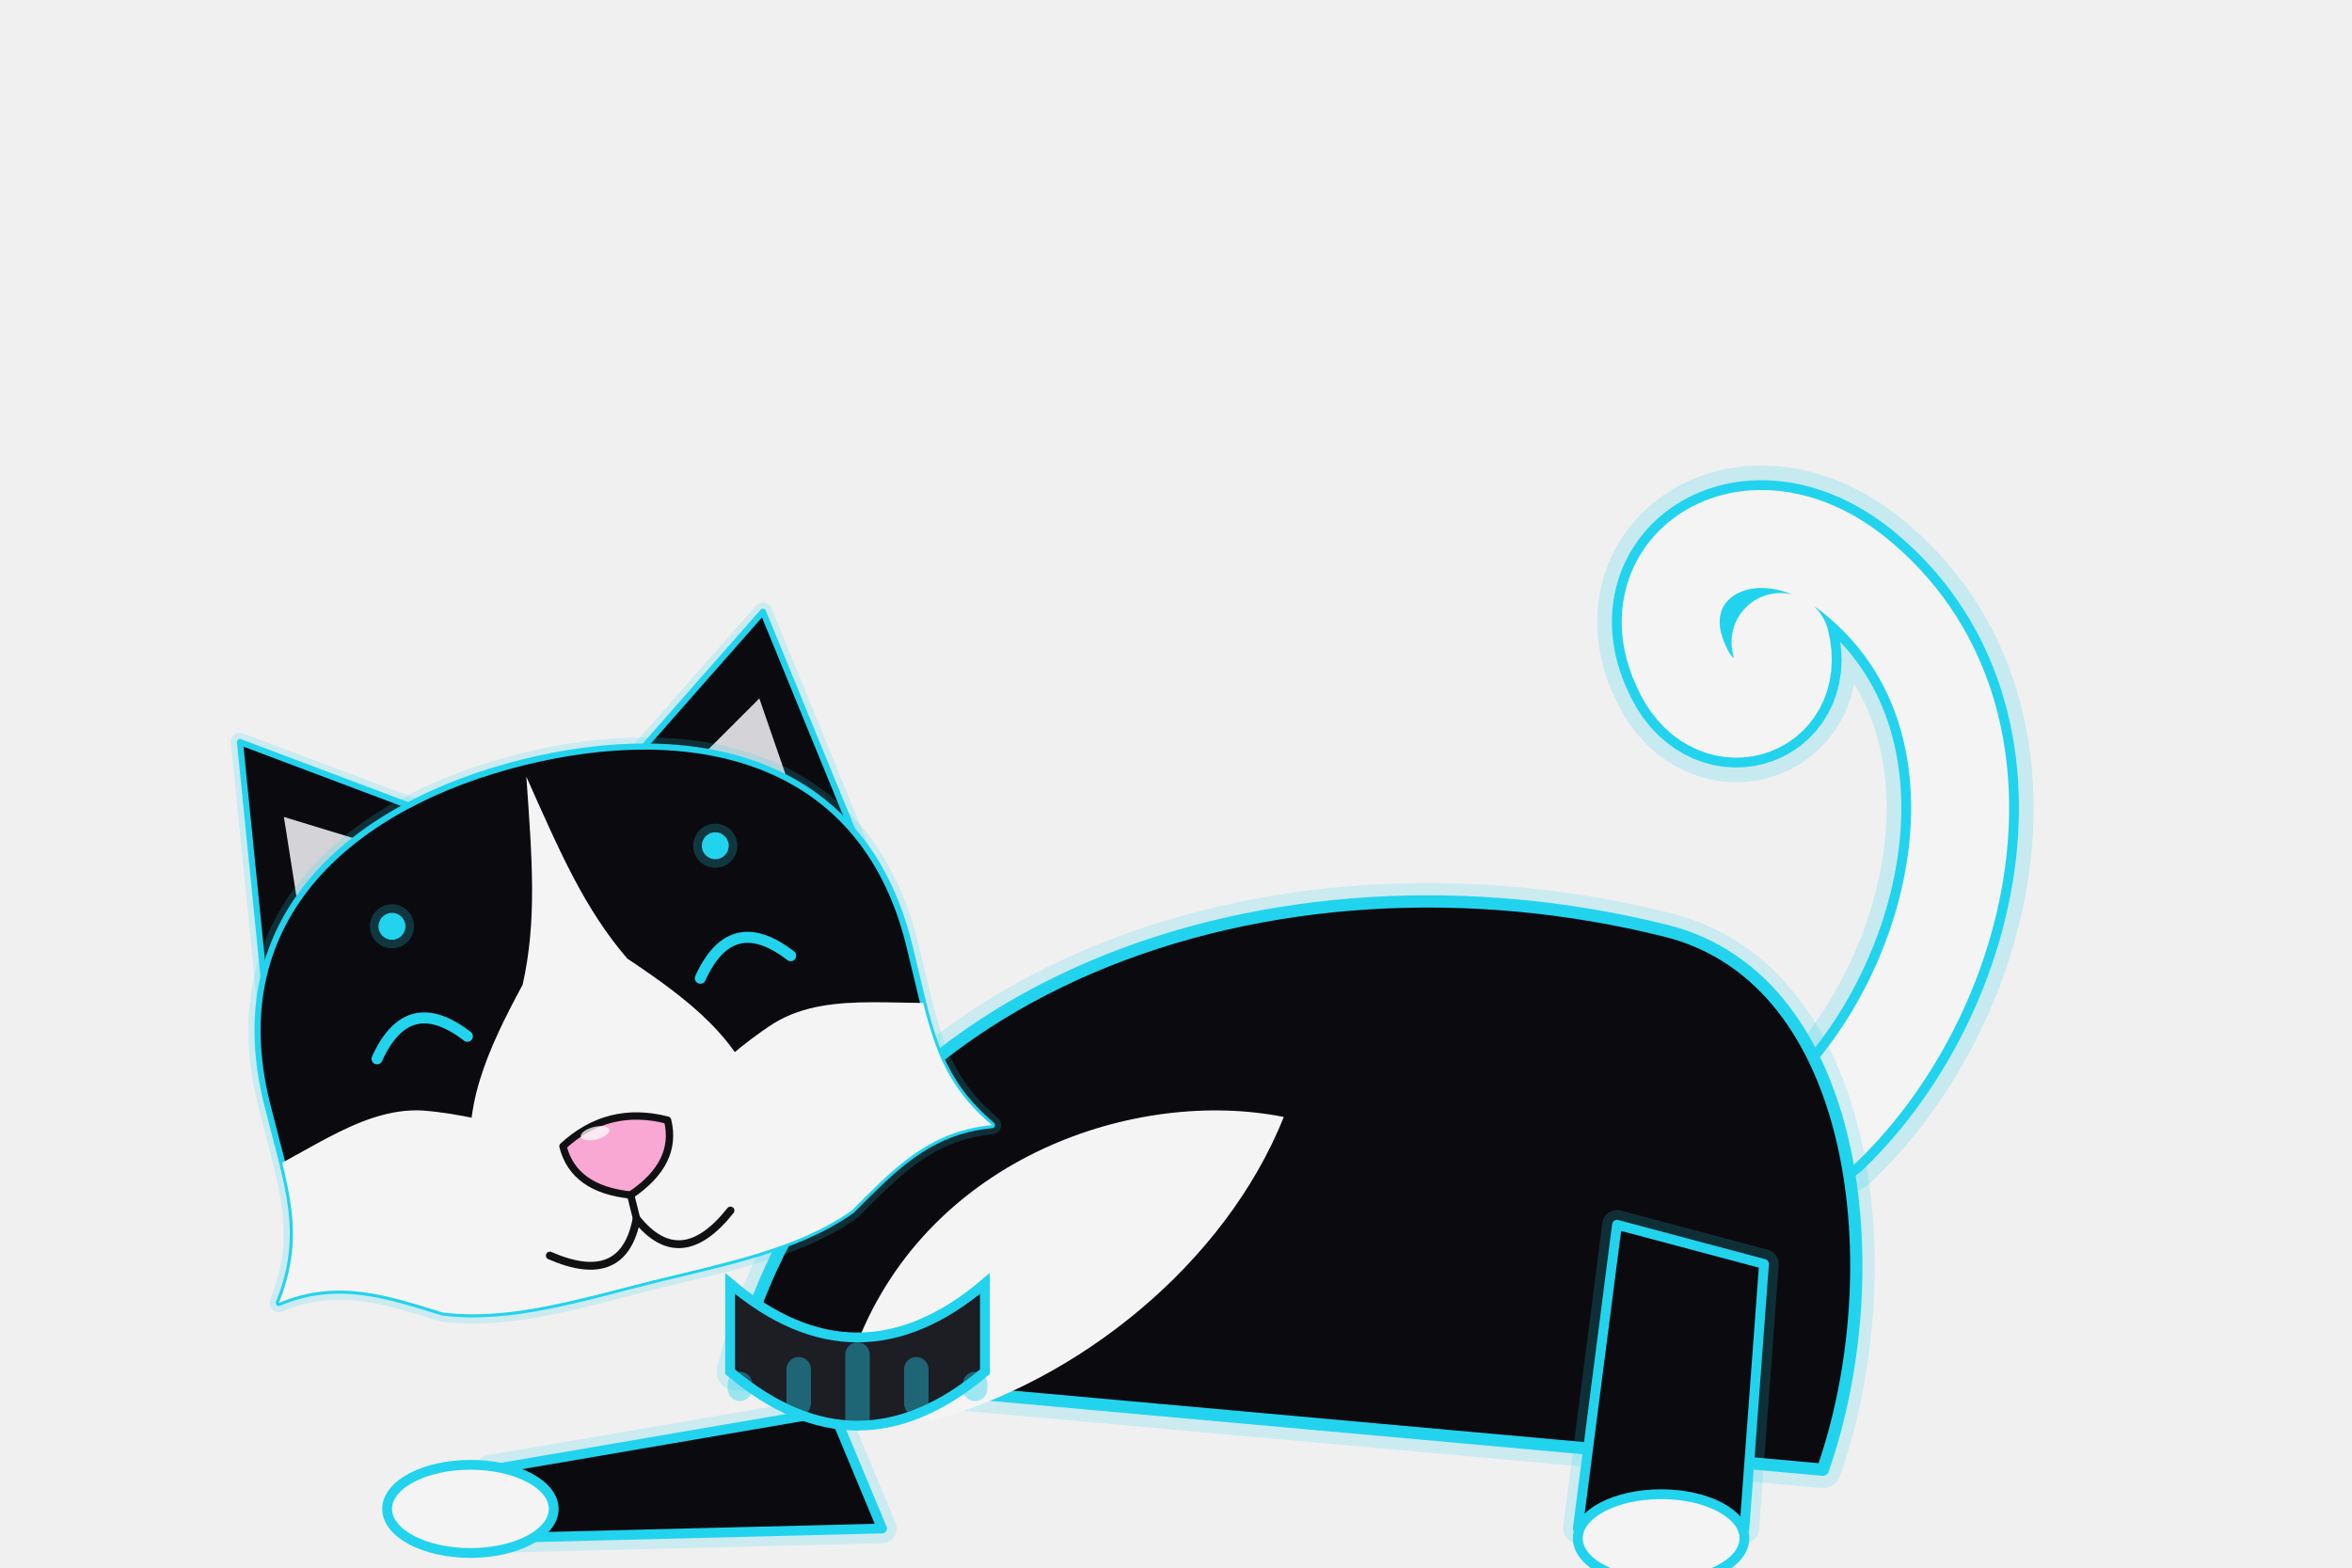
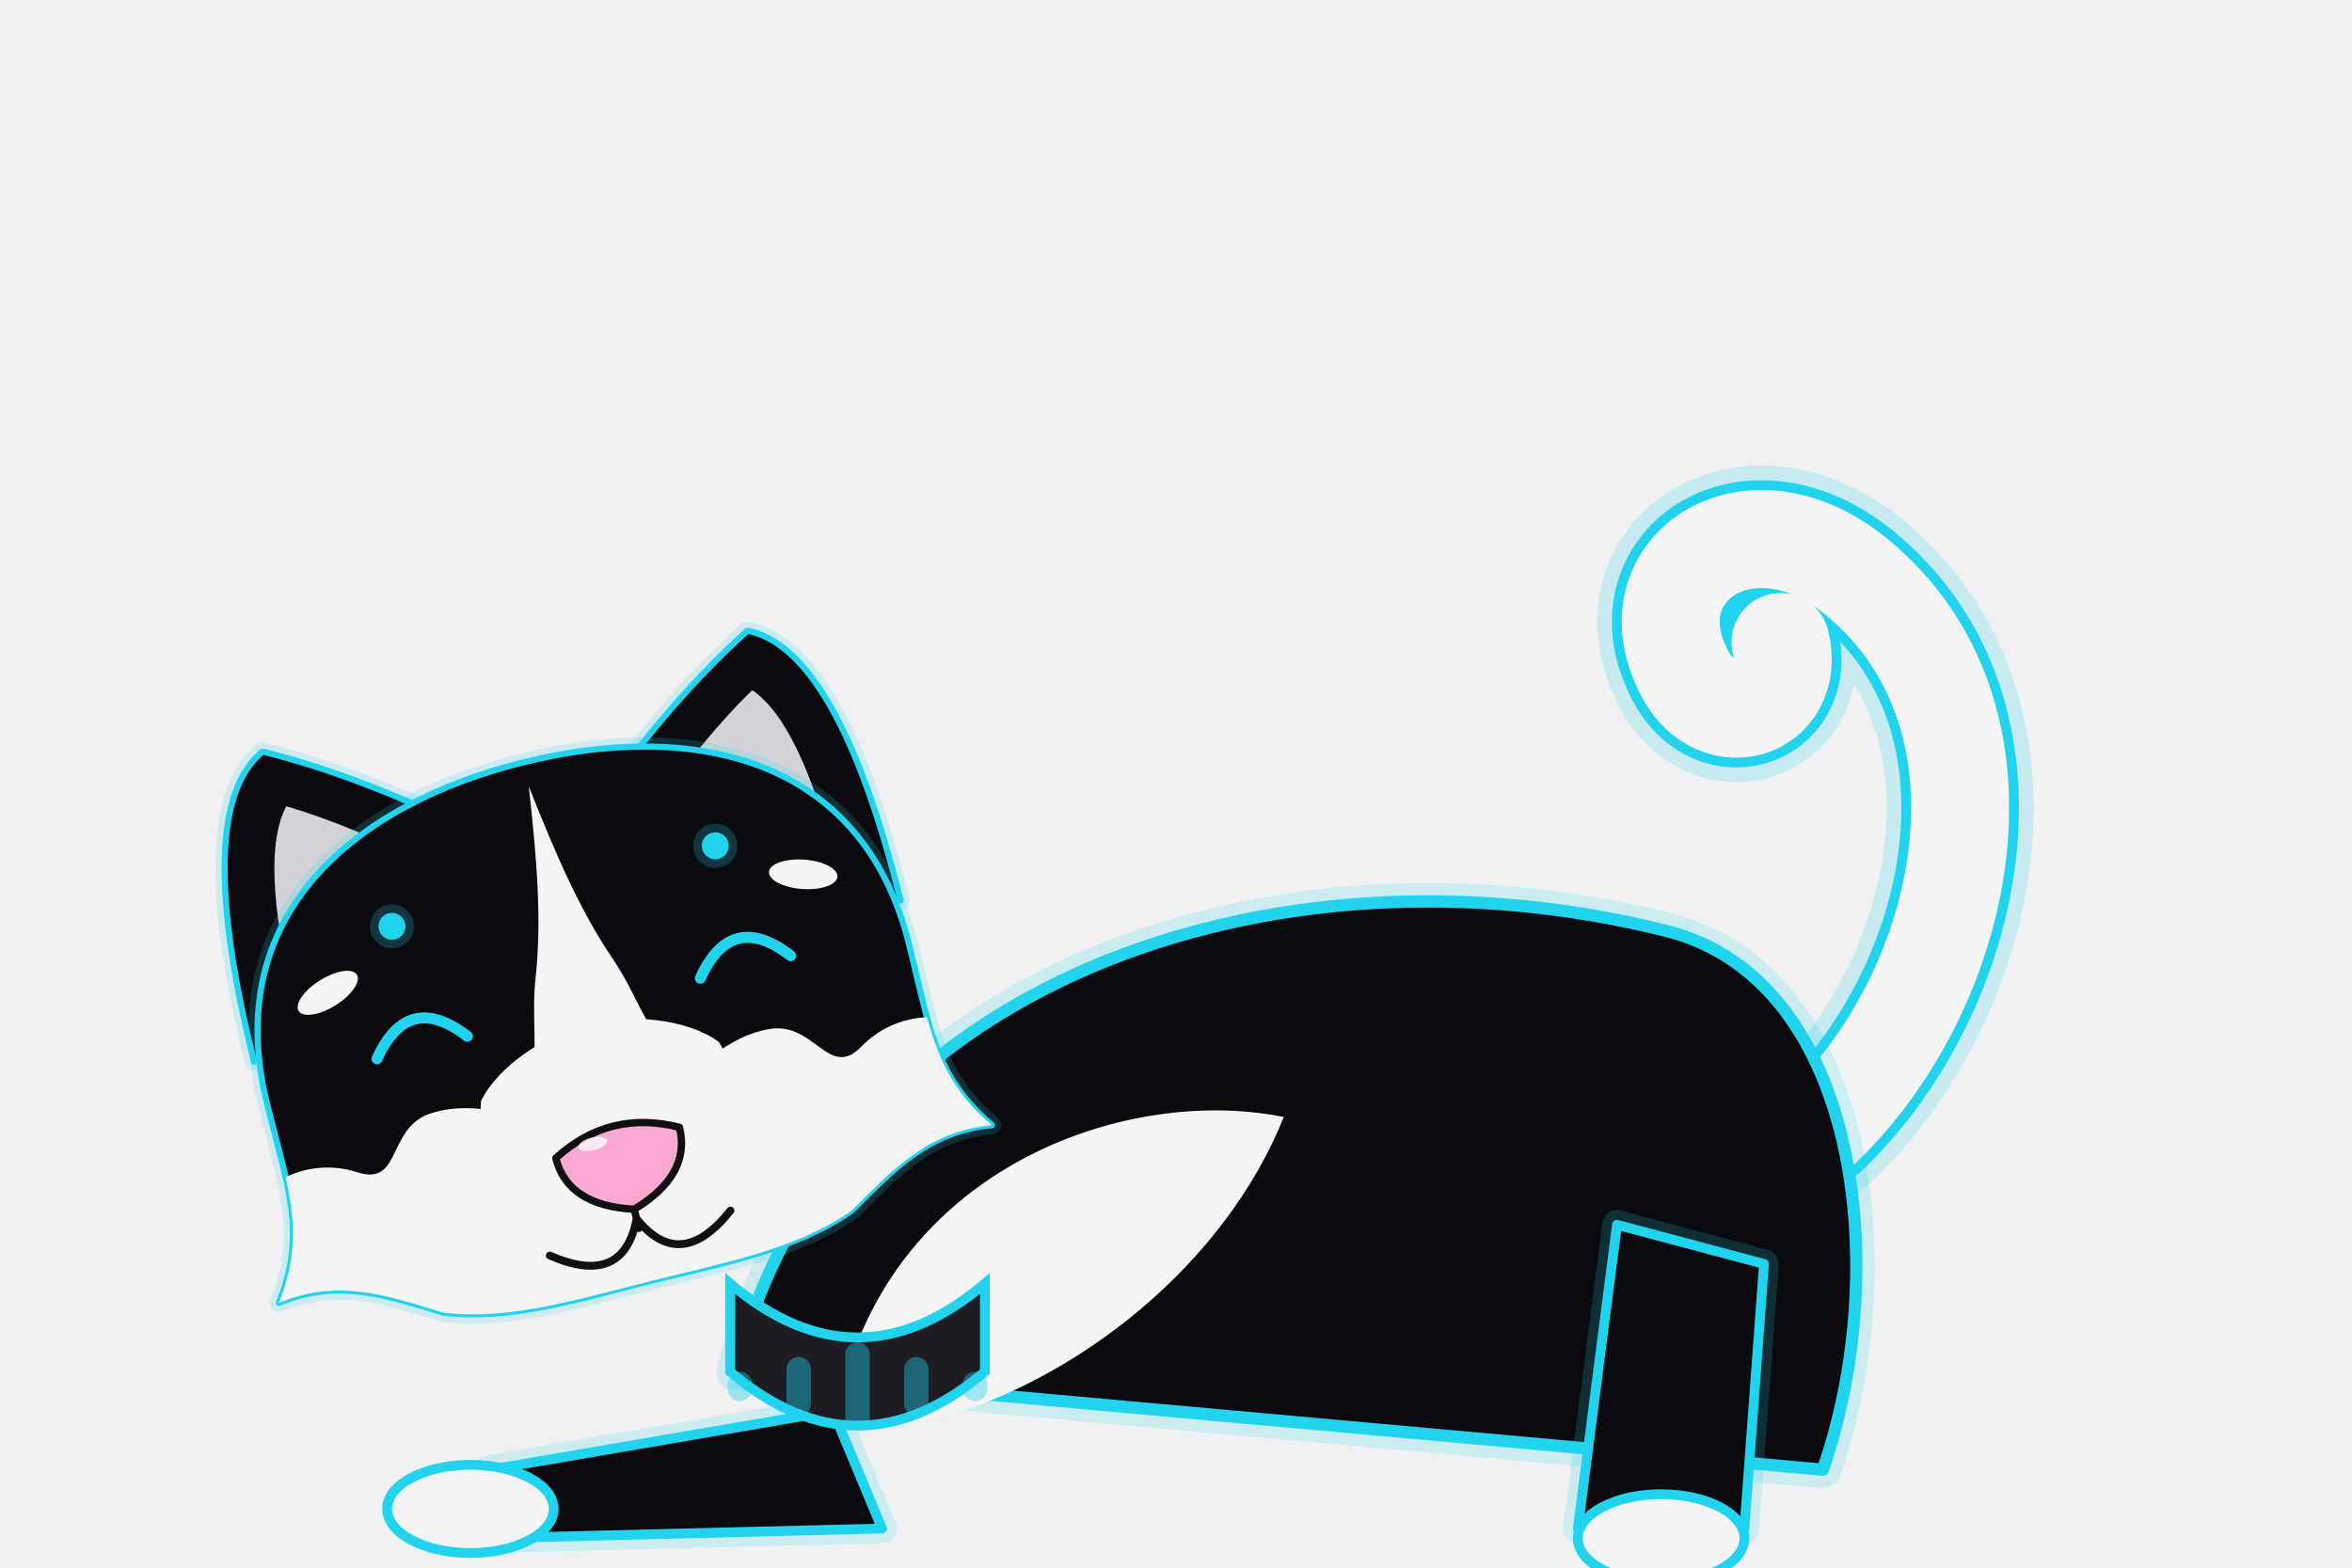
<svg xmlns="http://www.w3.org/2000/svg" viewBox="0 0 480 320" width="480" height="320">
  <defs>
    <clipPath id="c">
      <path d="M105,150 C105,70 170,40 240,40 C310,40 375,70 375,150 C375,185 372,205 390,230 C364,226 346,238 326,250 C300,260 270,258 240,258 C210,258 180,260 154,250 C134,238 116,226 90,230 C108,205 105,185 105,150 Z" />
    </clipPath>
  </defs>
  <g transform="translate(372 230) rotate(-30) scale(1)">
    <path d="M0,0 C40,-10 78,-52 62,-94 C52,-120 24,-118 22,-96 C20,-80 38,-76 42,-90" fill="none" stroke="#22d3ee" stroke-opacity=".2" stroke-width="30" stroke-linecap="round" />
    <path d="M0,0 C40,-10 78,-52 62,-94 C52,-120 24,-118 22,-96 C20,-80 38,-76 42,-90" fill="none" stroke="#22d3ee" stroke-width="24" stroke-linecap="round" />
    <path d="M0,0 C40,-10 78,-52 62,-94 C52,-120 24,-118 22,-96 C20,-80 38,-76 42,-90" fill="none" stroke="#f4f4f5" stroke-width="20" stroke-linecap="round" />
  </g>
  <path d="M150,280 C170,200 260,170 340,190 C380,200 386,260 372,300 Z" fill="none" stroke="#22d3ee" stroke-opacity=".18" stroke-width="7.5" stroke-linejoin="round" />
  <path d="M150,280 C170,200 260,170 340,190 C380,200 386,260 372,300 Z" fill="#0b0b0f" stroke="#22d3ee" stroke-width="2.5" stroke-linejoin="round" />
  <path d="M175,274 C190,236 232,222 262,228 C250,258 220,282 190,290 Z" fill="#f4f4f5" />
  <path d="M330,250 L322,312 L356,312 L360,258 Z" fill="none" stroke="#22d3ee" stroke-opacity=".18" stroke-width="6" stroke-linejoin="round" />
  <path d="M330,250 L322,312 L356,312 L360,258 Z" fill="#0b0b0f" stroke="#22d3ee" stroke-width="2" stroke-linejoin="round" />
  <ellipse cx="339" cy="314" rx="17" ry="9" fill="#f4f4f5" stroke="#22d3ee" stroke-width="2" transform="rotate(0 339 314)" />
  <path d="M170,288 L100,300 L100,314 L180,312 Z" fill="none" stroke="#22d3ee" stroke-opacity=".18" stroke-width="6" stroke-linejoin="round" />
  <path d="M170,288 L100,300 L100,314 L180,312 Z" fill="#0b0b0f" stroke="#22d3ee" stroke-width="2" stroke-linejoin="round" />
  <ellipse cx="96" cy="308" rx="17" ry="9" fill="#f4f4f5" stroke="#22d3ee" stroke-width="2" transform="rotate(0 96 308)" />
  <g transform="translate(120 209) rotate(-14) scale(0.5) translate(-240 -150)">
    <g transform="rotate(0 160 90)">
-       <path d="M112,128 L130,4 L214,62 Z" fill="none" stroke="#22d3ee" stroke-opacity=".18" stroke-width="7.5" stroke-linejoin="round" />
-       <path d="M112,128 L130,4 L214,62 Z" fill="#0b0b0f" stroke="#22d3ee" stroke-width="2.5" stroke-linejoin="round" />
-       <path d="M134,106 L140,38 L190,68 Z" fill="#d4d4d8" />
+       <path d="M104,132 Q104,26 138,10 Q176,30 220,68 Z" fill="none" stroke="#22d3ee" stroke-opacity=".18" stroke-width="7.5" stroke-linejoin="round" />
+       <path d="M104,132 Q104,26 138,10 Q176,30 220,68 Z" fill="#0b0b0f" stroke="#22d3ee" stroke-width="2.5" stroke-linejoin="round" />
+       <path d="M126,112 Q126,52 142,34 Q166,48 196,74 Z" fill="#d4d4d8" />
    </g>
    <g transform="rotate(0 320 90)">
-       <path d="M368,128 L350,4 L266,62 Z" fill="none" stroke="#22d3ee" stroke-opacity=".18" stroke-width="7.5" stroke-linejoin="round" />
-       <path d="M368,128 L350,4 L266,62 Z" fill="#0b0b0f" stroke="#22d3ee" stroke-width="2.5" stroke-linejoin="round" />
-       <path d="M346,106 L340,38 L290,68 Z" fill="#d4d4d8" />
+       <path d="M376,132 Q376,26 342,10 Q304,30 260,68 Z" fill="none" stroke="#22d3ee" stroke-opacity=".18" stroke-width="7.5" stroke-linejoin="round" />
+       <path d="M376,132 Q376,26 342,10 Q304,30 260,68 Z" fill="#0b0b0f" stroke="#22d3ee" stroke-width="2.5" stroke-linejoin="round" />
+       <path d="M354,112 Q354,52 338,34 Q314,48 284,74 Z" fill="#d4d4d8" />
    </g>
    <path d="M105,150 C105,70 170,40 240,40 C310,40 375,70 375,150 C375,185 372,205 390,230 C364,226 346,238 326,250 C300,260 270,258 240,258 C210,258 180,260 154,250 C134,238 116,226 90,230 C108,205 105,185 105,150 Z" fill="none" stroke="#22d3ee" stroke-opacity=".18" stroke-width="7.5" stroke-linejoin="round" />
    <path d="M105,150 C105,70 170,40 240,40 C310,40 375,70 375,150 C375,185 372,205 390,230 C364,226 346,238 326,250 C300,260 270,258 240,258 C210,258 180,260 154,250 C134,238 116,226 90,230 C108,205 105,185 105,150 Z" fill="#0b0b0f" stroke="#22d3ee" stroke-width="2.5" stroke-linejoin="round" />
    <g clip-path="url(#c)">
-       <path d="M240,46 C246,80 250,104 262,128 C282,150 300,172 300,200 C300,240 280,262 240,262 C200,262 180,240 180,200 C180,172 198,150 218,128 C230,104 234,80 240,46 Z" fill="#f4f4f5" />
-       <path d="M80,180 C112,176 140,160 166,168 C196,178 214,196 240,196 C266,196 284,178 314,168 C340,160 368,176 400,180 L400,270 L80,270 Z" fill="#f4f4f5" />
+       <path d="M240,50 C244,80 248,104 256,126 C262,142 262,156 270,172 L210,172 C218,156 218,142 224,126 C232,104 236,80 240,50 Z" fill="#f4f4f5" />
+       <path d="M80,196 C96,178 118,176 134,186 C150,196 150,172 168,170 C190,168 208,184 224,190 C232,150 248,150 256,190 C272,184 290,168 312,170 C330,172 330,196 346,186 C362,176 384,178 400,196 L400,270 L80,270 Z" fill="#f4f4f5" />
+       <path d="M190,170 C200,158 222,150 240,150 C258,150 280,158 290,170 C300,200 292,262 240,262 C188,262 180,200 190,170 Z" fill="#f4f4f5" />
+       <ellipse cx="140" cy="112" rx="14" ry="6" fill="#f4f4f5" transform="rotate(-18 140 112)" />
+       <ellipse cx="340" cy="112" rx="14" ry="6" fill="#f4f4f5" transform="rotate(18 340 112)" />
    </g>
-     <path d="M218,196 Q240,184 262,196 Q262,214 240,222 Q218,214 218,196 Z" fill="#f9a8d4" stroke="#111114" stroke-width="3" stroke-linejoin="round" />
-     <ellipse cx="232" cy="194" rx="6" ry="2.6" fill="#fff" fill-opacity=".75" />
-     <path d="M240,222 L240,232" stroke="#111114" stroke-width="3" stroke-linecap="round" />
+     <path d="M214,200 Q240,186 266,200 Q266,220 240,228 Q214,220 214,200 Z" fill="#f9a8d4" stroke="#111114" stroke-width="3" stroke-linejoin="round" />
+     <ellipse cx="230" cy="198" rx="6" ry="2.6" fill="#fff" fill-opacity=".75" />
+     <path d="M240,228 L240,236" stroke="#111114" stroke-width="3" stroke-linecap="round" />
    <path d="M153,143 Q172,119 191,143" fill="none" stroke="#22d3ee" stroke-width="4.5" stroke-linecap="round" />
    <path d="M289,143 Q308,119 327,143" fill="none" stroke="#22d3ee" stroke-width="4.5" stroke-linecap="round" />
    <circle cx="172" cy="92" r="9" fill="#22d3ee" fill-opacity=".22" />
    <circle cx="172" cy="92" r="5.5" fill="#22d3ee" />
    <circle cx="308" cy="92" r="9" fill="#22d3ee" fill-opacity=".22" />
    <circle cx="308" cy="92" r="5.5" fill="#22d3ee" />
    <path d="M240,232 Q228,258 202,238 M240,232 Q252,258 278,238" stroke="#111114" stroke-width="3.2" stroke-linecap="round" fill="none" />
  </g>
  <path d="M149,262 Q175,284 201,262 L201,280 Q175,302 149,280 Z" fill="#1d1d24" stroke="#22d3ee" stroke-width="2" />
  <rect x="148.5" y="280.0" width="5" height="6" rx="2.5" fill="#22d3ee" fill-opacity="0.4" />
  <rect x="160.5" y="277.0" width="5" height="12" rx="2.5" fill="#22d3ee" fill-opacity="0.4" />
  <rect x="172.5" y="274.0" width="5" height="18" rx="2.5" fill="#22d3ee" fill-opacity="0.4" />
  <rect x="184.5" y="277.0" width="5" height="12" rx="2.5" fill="#22d3ee" fill-opacity="0.4" />
  <rect x="196.5" y="280.0" width="5" height="6" rx="2.5" fill="#22d3ee" fill-opacity="0.4" />
</svg>
